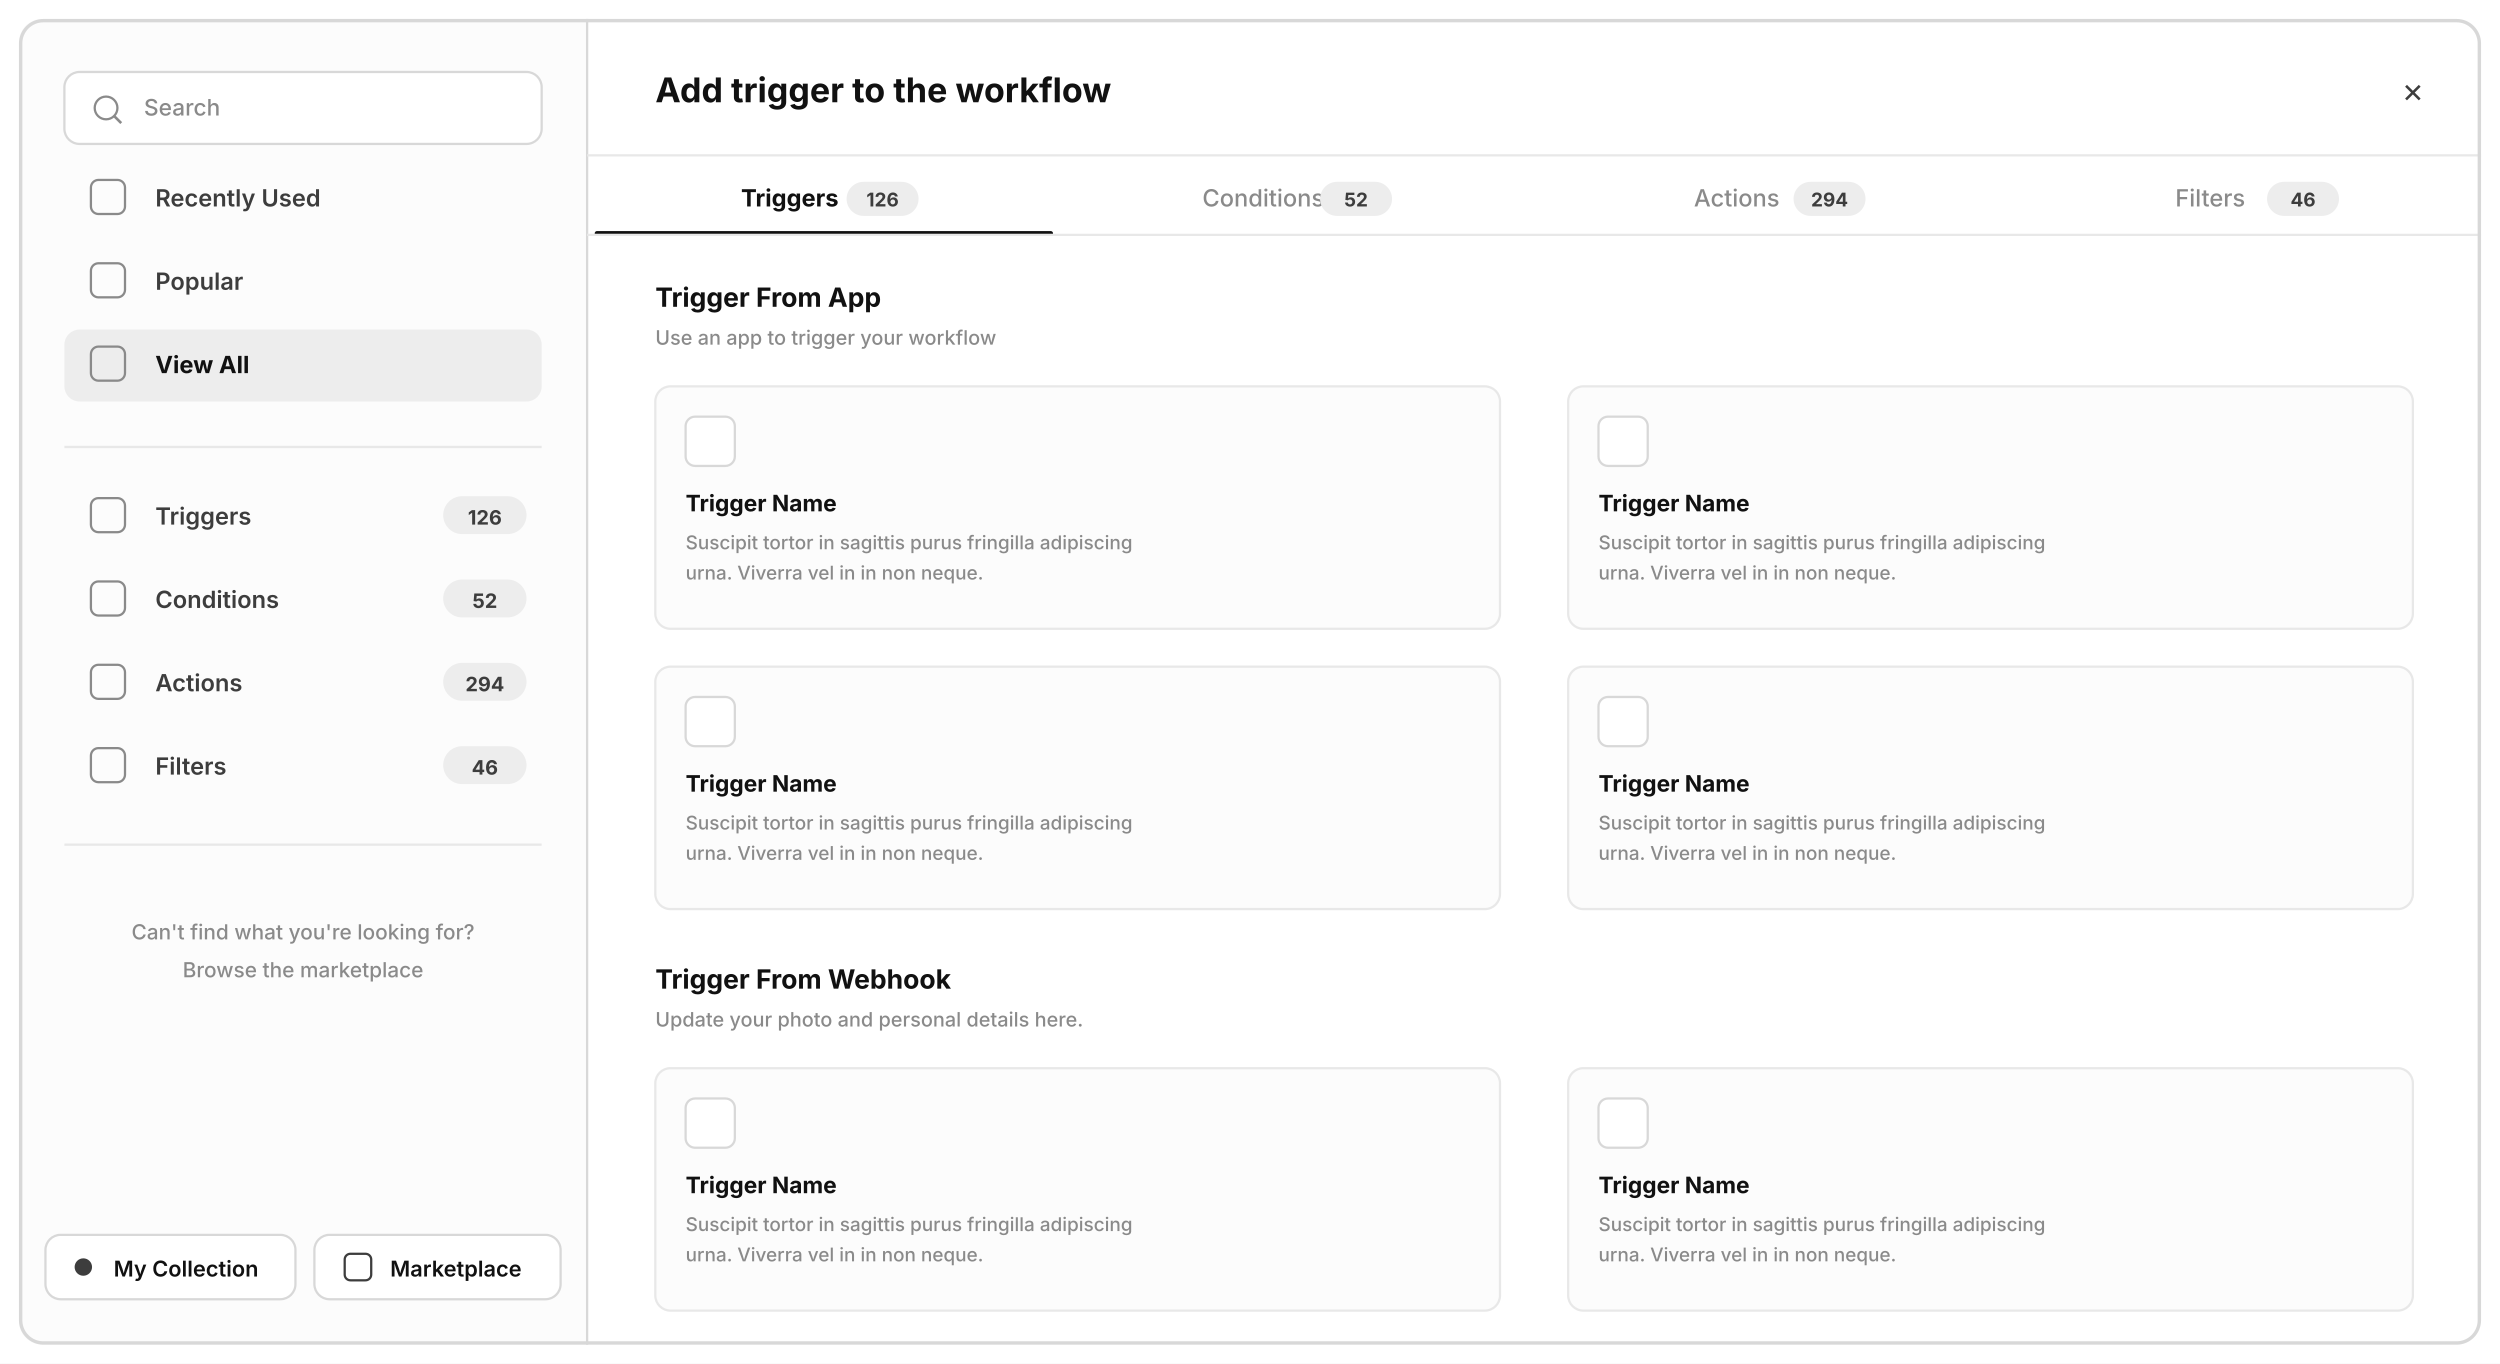
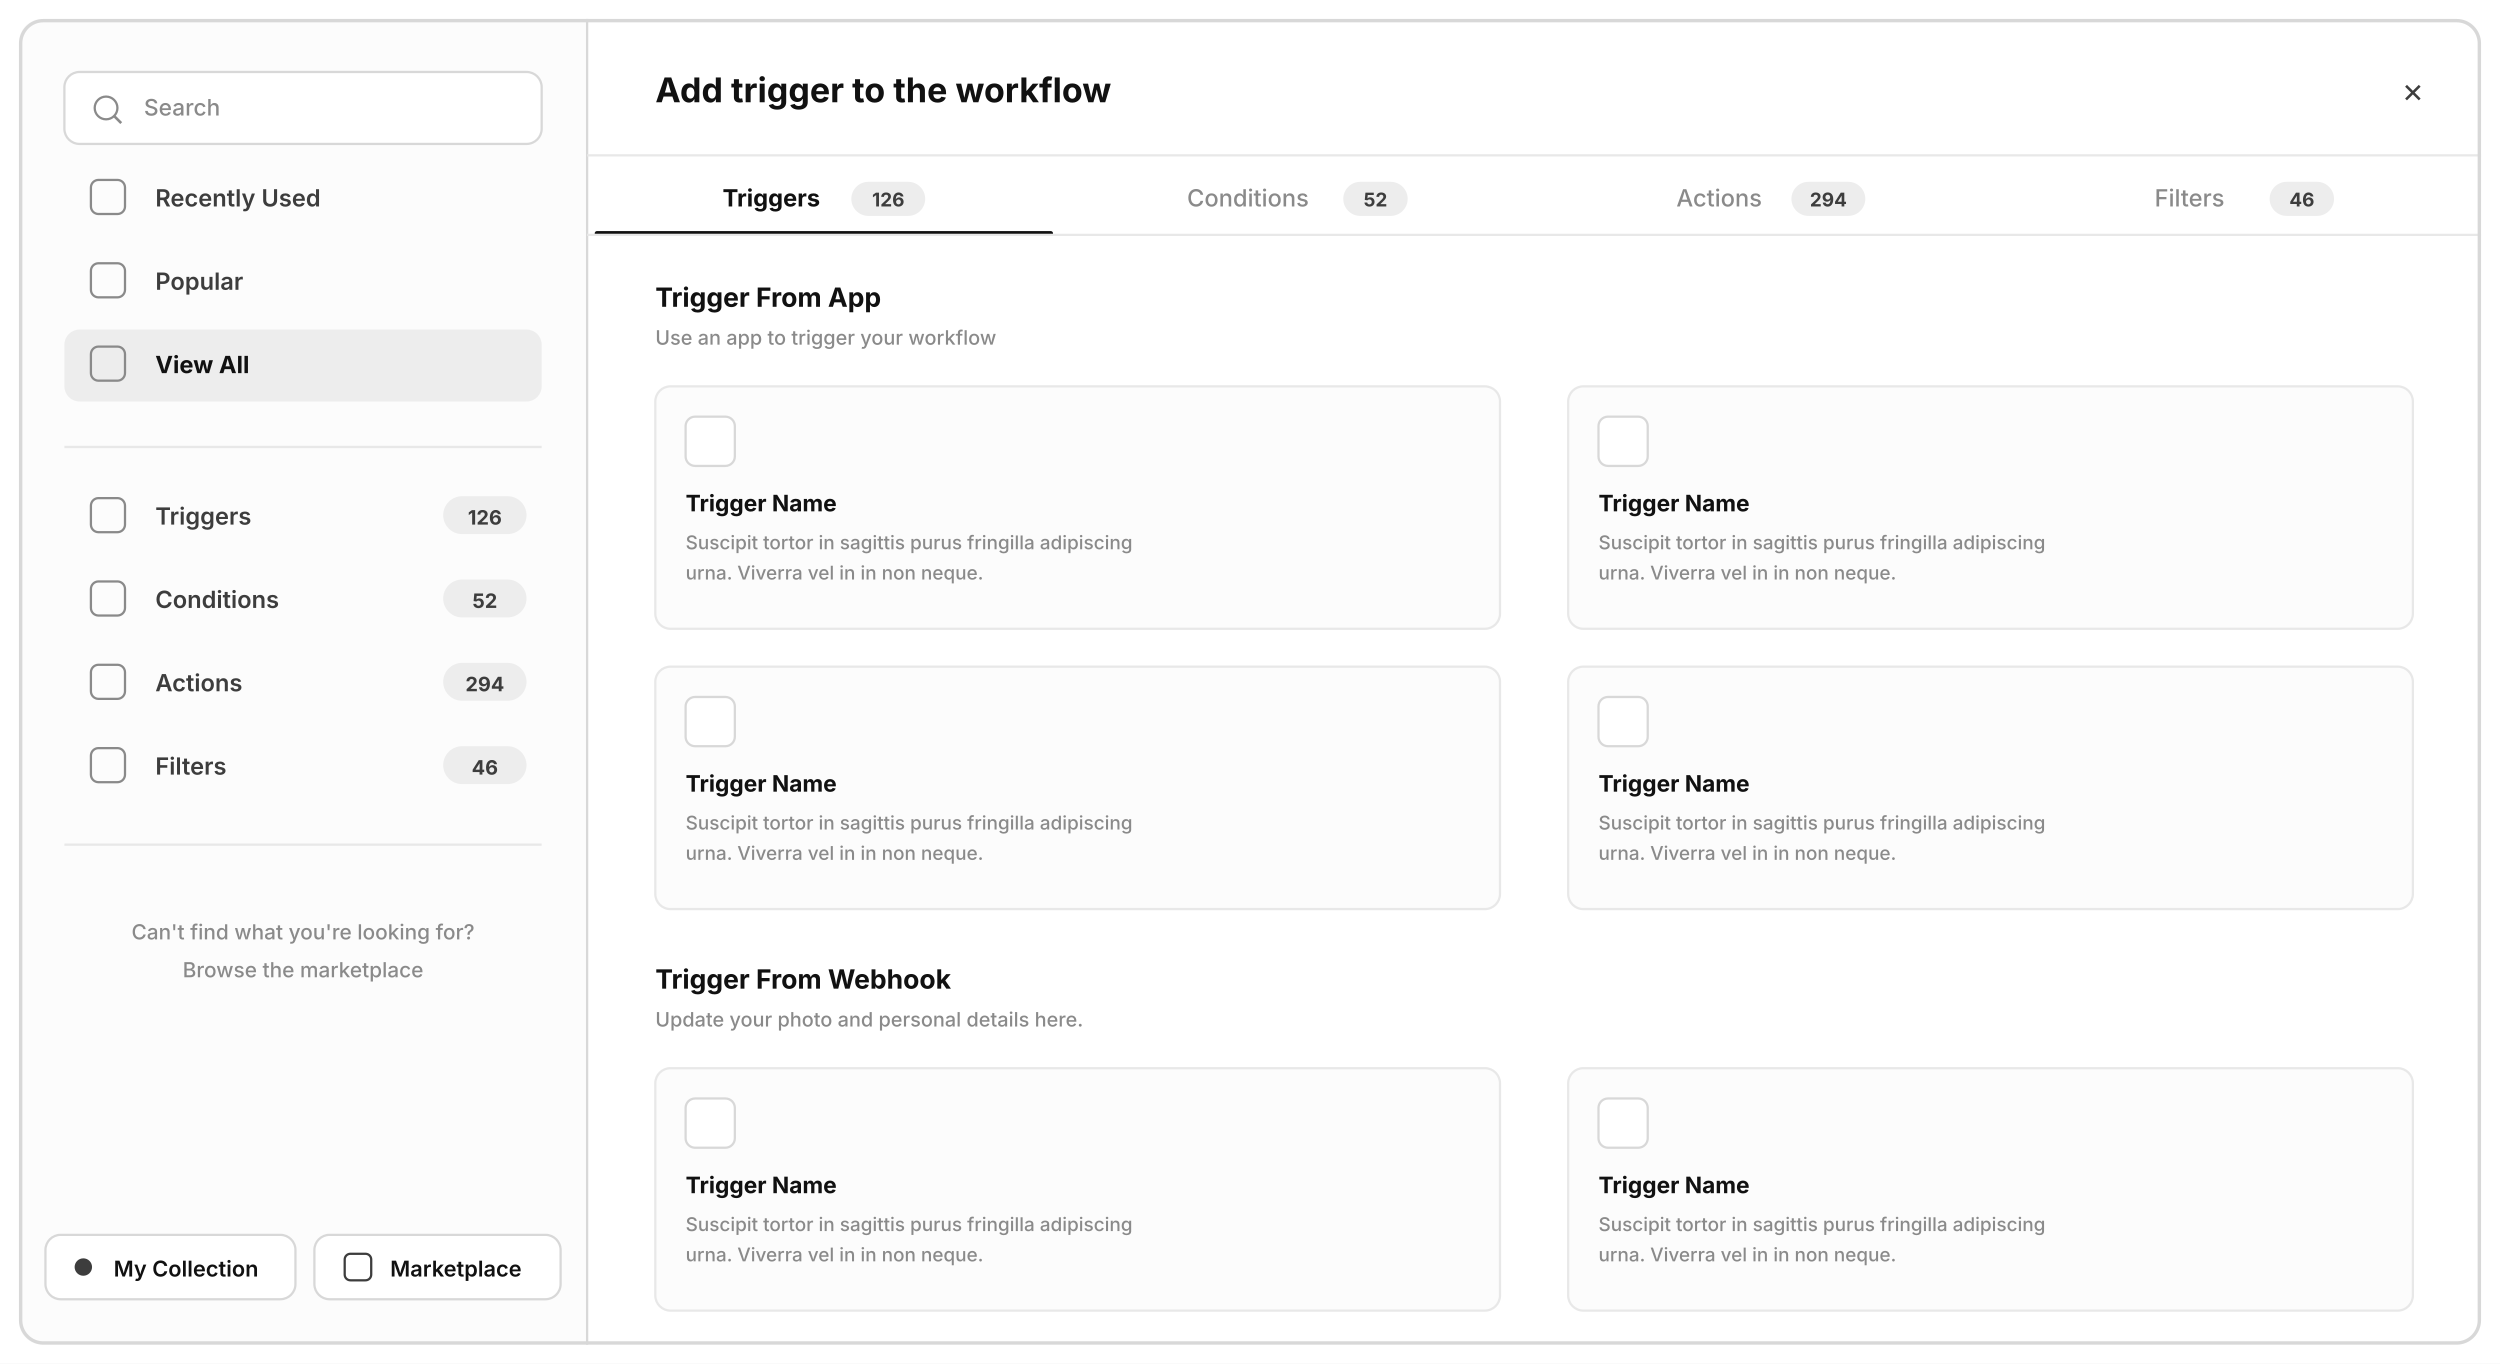
<svg xmlns="http://www.w3.org/2000/svg" viewBox="0 0 1320 720" width="1320" height="720" role="img">
  <rect width="1320" height="720" fill="#FFFFFF" />
  <g transform="translate(10,10)">
    <defs>
      <clipPath id="pp1">
        <rect x="0" y="0" width="1300" height="700" rx="12" />
      </clipPath>
    </defs>
    <g clip-path="url(#pp1)">
      <rect x="0" y="0" width="1300" height="700" rx="12" fill="#FFFFFF" stroke="none" stroke-width="1.2" />
      <rect x="0" y="0" width="300" height="700" rx="0" fill="#FCFCFC" stroke="none" stroke-width="1.2" />
      <path d="M300 0 L300 700" stroke="#D8D8D8" stroke-width="1.2" fill="none" />
      <rect x="24" y="28" width="252" height="38" rx="8" fill="#FFFFFF" stroke="#D8D8D8" stroke-width="1.2" />
      <circle cx="46" cy="47" r="6" fill="none" stroke="#8A8A8A" stroke-width="1.2" />
      <path d="M50 51 L54 55" stroke="#8A8A8A" stroke-width="1.4" fill="none" />
      <text x="66" y="51" font-family="DM Sans, -apple-system, BlinkMacSystemFont, sans-serif" font-size="12" font-weight="500" fill="#8A8A8A" text-anchor="start">Search</text>
      <rect x="38" y="85" width="18" height="18" rx="4" fill="none" stroke="#8A8A8A" stroke-width="1.2" />
      <text x="72" y="99" font-family="DM Sans, -apple-system, BlinkMacSystemFont, sans-serif" font-size="12.5" font-weight="600" fill="#3D3D3D" text-anchor="start">Recently Used</text>
      <rect x="38" y="129" width="18" height="18" rx="4" fill="none" stroke="#8A8A8A" stroke-width="1.2" />
      <text x="72" y="143" font-family="DM Sans, -apple-system, BlinkMacSystemFont, sans-serif" font-size="12.5" font-weight="600" fill="#3D3D3D" text-anchor="start">Popular</text>
      <rect x="24" y="164" width="252" height="38" rx="8" fill="#EDEDED" stroke="none" stroke-width="1.2" />
      <rect x="38" y="173" width="18" height="18" rx="4" fill="none" stroke="#8A8A8A" stroke-width="1.2" />
      <text x="72" y="187" font-family="DM Sans, -apple-system, BlinkMacSystemFont, sans-serif" font-size="12.5" font-weight="700" fill="#111111" text-anchor="start">View All</text>
      <path d="M24 226 L276 226" stroke="#E8E8E8" stroke-width="1.2" fill="none" />
      <rect x="38" y="253" width="18" height="18" rx="4" fill="none" stroke="#8A8A8A" stroke-width="1.2" />
      <text x="72" y="267" font-family="DM Sans, -apple-system, BlinkMacSystemFont, sans-serif" font-size="12.5" font-weight="600" fill="#3D3D3D" text-anchor="start">Triggers</text>
      <rect x="224" y="252" width="44" height="20" rx="10" fill="#EDEDED" stroke="none" stroke-width="1.2" />
      <text x="246" y="267" font-family="DM Sans, -apple-system, BlinkMacSystemFont, sans-serif" font-size="10.5" font-weight="700" fill="#3D3D3D" text-anchor="middle">126</text>
      <rect x="38" y="297" width="18" height="18" rx="4" fill="none" stroke="#8A8A8A" stroke-width="1.2" />
      <text x="72" y="311" font-family="DM Sans, -apple-system, BlinkMacSystemFont, sans-serif" font-size="12.5" font-weight="600" fill="#3D3D3D" text-anchor="start">Conditions</text>
      <rect x="224" y="296" width="44" height="20" rx="10" fill="#EDEDED" stroke="none" stroke-width="1.2" />
      <text x="246" y="311" font-family="DM Sans, -apple-system, BlinkMacSystemFont, sans-serif" font-size="10.5" font-weight="700" fill="#3D3D3D" text-anchor="middle">52</text>
      <rect x="38" y="341" width="18" height="18" rx="4" fill="none" stroke="#8A8A8A" stroke-width="1.2" />
      <text x="72" y="355" font-family="DM Sans, -apple-system, BlinkMacSystemFont, sans-serif" font-size="12.5" font-weight="600" fill="#3D3D3D" text-anchor="start">Actions</text>
      <rect x="224" y="340" width="44" height="20" rx="10" fill="#EDEDED" stroke="none" stroke-width="1.2" />
      <text x="246" y="355" font-family="DM Sans, -apple-system, BlinkMacSystemFont, sans-serif" font-size="10.5" font-weight="700" fill="#3D3D3D" text-anchor="middle">294</text>
      <rect x="38" y="385" width="18" height="18" rx="4" fill="none" stroke="#8A8A8A" stroke-width="1.2" />
      <text x="72" y="399" font-family="DM Sans, -apple-system, BlinkMacSystemFont, sans-serif" font-size="12.5" font-weight="600" fill="#3D3D3D" text-anchor="start">Filters</text>
      <rect x="224" y="384" width="44" height="20" rx="10" fill="#EDEDED" stroke="none" stroke-width="1.2" />
      <text x="246" y="399" font-family="DM Sans, -apple-system, BlinkMacSystemFont, sans-serif" font-size="10.5" font-weight="700" fill="#3D3D3D" text-anchor="middle">46</text>
      <path d="M24 436 L276 436" stroke="#E8E8E8" stroke-width="1.2" fill="none" />
      <text x="150" y="486" font-family="DM Sans, -apple-system, BlinkMacSystemFont, sans-serif" font-size="11" font-weight="500" fill="#8A8A8A" text-anchor="middle">Can't find what you're looking for?</text>
      <text x="150" y="506" font-family="DM Sans, -apple-system, BlinkMacSystemFont, sans-serif" font-size="11" font-weight="500" fill="#8A8A8A" text-anchor="middle">Browse the marketplace</text>
      <rect x="14" y="642" width="132" height="34" rx="8" fill="#FFFFFF" stroke="#D8D8D8" stroke-width="1.2" />
      <circle cx="34" cy="659" r="4" fill="#3D3D3D" stroke="#3D3D3D" stroke-width="1.2" />
      <text x="50" y="664" font-family="DM Sans, -apple-system, BlinkMacSystemFont, sans-serif" font-size="11.5" font-weight="600" fill="#111111" text-anchor="start">My Collection</text>
      <rect x="156" y="642" width="130" height="34" rx="8" fill="#FFFFFF" stroke="#D8D8D8" stroke-width="1.2" />
      <rect x="172" y="652" width="14" height="14" rx="3" fill="none" stroke="#3D3D3D" stroke-width="1.2" />
      <text x="196" y="664" font-family="DM Sans, -apple-system, BlinkMacSystemFont, sans-serif" font-size="11.5" font-weight="600" fill="#111111" text-anchor="start">Marketplace</text>
      <text x="336" y="44" font-family="DM Sans, -apple-system, BlinkMacSystemFont, sans-serif" font-size="18" font-weight="700" fill="#111111" text-anchor="start">Add trigger to the workflow</text>
      <text x="1264" y="44" font-family="DM Sans, -apple-system, BlinkMacSystemFont, sans-serif" font-size="14" font-weight="500" fill="#3D3D3D" text-anchor="middle">✕</text>
      <path d="M300 72 L1300 72" stroke="#E8E8E8" stroke-width="1.2" fill="none" />
-       <text x="407" y="99" font-family="DM Sans, -apple-system, BlinkMacSystemFont, sans-serif" font-size="12.5" font-weight="700" fill="#111111" text-anchor="middle">Triggers</text>
-       <rect x="437" y="86" width="38" height="18" rx="9" fill="#EDEDED" stroke="none" stroke-width="1.2" />
-       <text x="456" y="99" font-family="DM Sans, -apple-system, BlinkMacSystemFont, sans-serif" font-size="10" font-weight="700" fill="#3D3D3D" text-anchor="middle">126</text>
+       <text x="371.5" y="99" font-family="DM Sans, -apple-system, BlinkMacSystemFont, sans-serif" font-size="12.5" font-weight="700" fill="#111111" text-anchor="start">Triggers</text>
+       <rect x="439.5" y="86" width="39" height="18" rx="9" fill="#EDEDED" stroke="none" stroke-width="1.2" />
+       <text x="459" y="99" font-family="DM Sans, -apple-system, BlinkMacSystemFont, sans-serif" font-size="10" font-weight="700" fill="#3D3D3D" text-anchor="middle">126</text>
      <rect x="304" y="112" width="242" height="2.5" rx="1.2" fill="#111111" />
-       <text x="657" y="99" font-family="DM Sans, -apple-system, BlinkMacSystemFont, sans-serif" font-size="12.5" font-weight="500" fill="#8A8A8A" text-anchor="middle">Conditions</text>
-       <rect x="687" y="86" width="38" height="18" rx="9" fill="#EDEDED" stroke="none" stroke-width="1.2" />
-       <text x="706" y="99" font-family="DM Sans, -apple-system, BlinkMacSystemFont, sans-serif" font-size="10" font-weight="700" fill="#3D3D3D" text-anchor="middle">52</text>
-       <text x="907" y="99" font-family="DM Sans, -apple-system, BlinkMacSystemFont, sans-serif" font-size="12.5" font-weight="500" fill="#8A8A8A" text-anchor="middle">Actions</text>
-       <rect x="937" y="86" width="38" height="18" rx="9" fill="#EDEDED" stroke="none" stroke-width="1.2" />
-       <text x="956" y="99" font-family="DM Sans, -apple-system, BlinkMacSystemFont, sans-serif" font-size="10" font-weight="700" fill="#3D3D3D" text-anchor="middle">294</text>
-       <text x="1157" y="99" font-family="DM Sans, -apple-system, BlinkMacSystemFont, sans-serif" font-size="12.5" font-weight="500" fill="#8A8A8A" text-anchor="middle">Filters</text>
-       <rect x="1187" y="86" width="38" height="18" rx="9" fill="#EDEDED" stroke="none" stroke-width="1.2" />
-       <text x="1206" y="99" font-family="DM Sans, -apple-system, BlinkMacSystemFont, sans-serif" font-size="10" font-weight="700" fill="#3D3D3D" text-anchor="middle">46</text>
+       <text x="616.75" y="99" font-family="DM Sans, -apple-system, BlinkMacSystemFont, sans-serif" font-size="12.5" font-weight="500" fill="#8A8A8A" text-anchor="start">Conditions</text>
+       <rect x="699.25" y="86" width="34" height="18" rx="9" fill="#EDEDED" stroke="none" stroke-width="1.2" />
+       <text x="716.25" y="99" font-family="DM Sans, -apple-system, BlinkMacSystemFont, sans-serif" font-size="10" font-weight="700" fill="#3D3D3D" text-anchor="middle">52</text>
+       <text x="875.125" y="99" font-family="DM Sans, -apple-system, BlinkMacSystemFont, sans-serif" font-size="12.5" font-weight="500" fill="#8A8A8A" text-anchor="start">Actions</text>
+       <rect x="935.875" y="86" width="39" height="18" rx="9" fill="#EDEDED" stroke="none" stroke-width="1.2" />
+       <text x="955.375" y="99" font-family="DM Sans, -apple-system, BlinkMacSystemFont, sans-serif" font-size="10" font-weight="700" fill="#3D3D3D" text-anchor="middle">294</text>
+       <text x="1127.625" y="99" font-family="DM Sans, -apple-system, BlinkMacSystemFont, sans-serif" font-size="12.5" font-weight="500" fill="#8A8A8A" text-anchor="start">Filters</text>
+       <rect x="1188.375" y="86" width="34" height="18" rx="9" fill="#EDEDED" stroke="none" stroke-width="1.2" />
+       <text x="1205.375" y="99" font-family="DM Sans, -apple-system, BlinkMacSystemFont, sans-serif" font-size="10" font-weight="700" fill="#3D3D3D" text-anchor="middle">46</text>
      <path d="M300 114 L1300 114" stroke="#E8E8E8" stroke-width="1.2" fill="none" />
      <text x="336" y="152" font-family="DM Sans, -apple-system, BlinkMacSystemFont, sans-serif" font-size="14" font-weight="700" fill="#111111" text-anchor="start">Trigger From App</text>
      <text x="336" y="172" font-family="DM Sans, -apple-system, BlinkMacSystemFont, sans-serif" font-size="10.5" font-weight="500" fill="#8A8A8A" text-anchor="start">Use an app to trigger your workflow</text>
      <rect x="336" y="194" width="446" height="128" rx="8" fill="#FCFCFC" stroke="#E8E8E8" stroke-width="1.2" />
      <rect x="352" y="210" width="26" height="26" rx="5" fill="#FFFFFF" stroke="#D8D8D8" stroke-width="1.2" />
      <text x="352" y="260" font-family="DM Sans, -apple-system, BlinkMacSystemFont, sans-serif" font-size="12" font-weight="700" fill="#111111" text-anchor="start">Trigger Name</text>
      <text x="352" y="280" font-family="DM Sans, -apple-system, BlinkMacSystemFont, sans-serif" font-size="10" font-weight="500" fill="#8A8A8A" text-anchor="start">Suscipit tortor in sagittis purus fringilla adipiscing</text>
      <text x="352" y="296" font-family="DM Sans, -apple-system, BlinkMacSystemFont, sans-serif" font-size="10" font-weight="500" fill="#8A8A8A" text-anchor="start">urna. Viverra vel in in non neque.</text>
      <rect x="818" y="194" width="446" height="128" rx="8" fill="#FCFCFC" stroke="#E8E8E8" stroke-width="1.2" />
      <rect x="834" y="210" width="26" height="26" rx="5" fill="#FFFFFF" stroke="#D8D8D8" stroke-width="1.2" />
      <text x="834" y="260" font-family="DM Sans, -apple-system, BlinkMacSystemFont, sans-serif" font-size="12" font-weight="700" fill="#111111" text-anchor="start">Trigger Name</text>
      <text x="834" y="280" font-family="DM Sans, -apple-system, BlinkMacSystemFont, sans-serif" font-size="10" font-weight="500" fill="#8A8A8A" text-anchor="start">Suscipit tortor in sagittis purus fringilla adipiscing</text>
      <text x="834" y="296" font-family="DM Sans, -apple-system, BlinkMacSystemFont, sans-serif" font-size="10" font-weight="500" fill="#8A8A8A" text-anchor="start">urna. Viverra vel in in non neque.</text>
      <rect x="336" y="342" width="446" height="128" rx="8" fill="#FCFCFC" stroke="#E8E8E8" stroke-width="1.2" />
      <rect x="352" y="358" width="26" height="26" rx="5" fill="#FFFFFF" stroke="#D8D8D8" stroke-width="1.2" />
      <text x="352" y="408" font-family="DM Sans, -apple-system, BlinkMacSystemFont, sans-serif" font-size="12" font-weight="700" fill="#111111" text-anchor="start">Trigger Name</text>
      <text x="352" y="428" font-family="DM Sans, -apple-system, BlinkMacSystemFont, sans-serif" font-size="10" font-weight="500" fill="#8A8A8A" text-anchor="start">Suscipit tortor in sagittis purus fringilla adipiscing</text>
      <text x="352" y="444" font-family="DM Sans, -apple-system, BlinkMacSystemFont, sans-serif" font-size="10" font-weight="500" fill="#8A8A8A" text-anchor="start">urna. Viverra vel in in non neque.</text>
      <rect x="818" y="342" width="446" height="128" rx="8" fill="#FCFCFC" stroke="#E8E8E8" stroke-width="1.2" />
      <rect x="834" y="358" width="26" height="26" rx="5" fill="#FFFFFF" stroke="#D8D8D8" stroke-width="1.2" />
      <text x="834" y="408" font-family="DM Sans, -apple-system, BlinkMacSystemFont, sans-serif" font-size="12" font-weight="700" fill="#111111" text-anchor="start">Trigger Name</text>
      <text x="834" y="428" font-family="DM Sans, -apple-system, BlinkMacSystemFont, sans-serif" font-size="10" font-weight="500" fill="#8A8A8A" text-anchor="start">Suscipit tortor in sagittis purus fringilla adipiscing</text>
      <text x="834" y="444" font-family="DM Sans, -apple-system, BlinkMacSystemFont, sans-serif" font-size="10" font-weight="500" fill="#8A8A8A" text-anchor="start">urna. Viverra vel in in non neque.</text>
      <text x="336" y="512" font-family="DM Sans, -apple-system, BlinkMacSystemFont, sans-serif" font-size="14" font-weight="700" fill="#111111" text-anchor="start">Trigger From Webhook</text>
      <text x="336" y="532" font-family="DM Sans, -apple-system, BlinkMacSystemFont, sans-serif" font-size="10.5" font-weight="500" fill="#8A8A8A" text-anchor="start">Update your photo and personal details here.</text>
      <rect x="336" y="554" width="446" height="128" rx="8" fill="#FCFCFC" stroke="#E8E8E8" stroke-width="1.2" />
      <rect x="352" y="570" width="26" height="26" rx="5" fill="#FFFFFF" stroke="#D8D8D8" stroke-width="1.2" />
      <text x="352" y="620" font-family="DM Sans, -apple-system, BlinkMacSystemFont, sans-serif" font-size="12" font-weight="700" fill="#111111" text-anchor="start">Trigger Name</text>
      <text x="352" y="640" font-family="DM Sans, -apple-system, BlinkMacSystemFont, sans-serif" font-size="10" font-weight="500" fill="#8A8A8A" text-anchor="start">Suscipit tortor in sagittis purus fringilla adipiscing</text>
      <text x="352" y="656" font-family="DM Sans, -apple-system, BlinkMacSystemFont, sans-serif" font-size="10" font-weight="500" fill="#8A8A8A" text-anchor="start">urna. Viverra vel in in non neque.</text>
      <rect x="818" y="554" width="446" height="128" rx="8" fill="#FCFCFC" stroke="#E8E8E8" stroke-width="1.2" />
      <rect x="834" y="570" width="26" height="26" rx="5" fill="#FFFFFF" stroke="#D8D8D8" stroke-width="1.2" />
      <text x="834" y="620" font-family="DM Sans, -apple-system, BlinkMacSystemFont, sans-serif" font-size="12" font-weight="700" fill="#111111" text-anchor="start">Trigger Name</text>
      <text x="834" y="640" font-family="DM Sans, -apple-system, BlinkMacSystemFont, sans-serif" font-size="10" font-weight="500" fill="#8A8A8A" text-anchor="start">Suscipit tortor in sagittis purus fringilla adipiscing</text>
      <text x="834" y="656" font-family="DM Sans, -apple-system, BlinkMacSystemFont, sans-serif" font-size="10" font-weight="500" fill="#8A8A8A" text-anchor="start">urna. Viverra vel in in non neque.</text>
    </g>
    <rect x="0.9" y="0.9" width="1298.2" height="698.2" rx="12" fill="none" stroke="#D8D8D8" stroke-width="1.8" />
  </g>
</svg>
